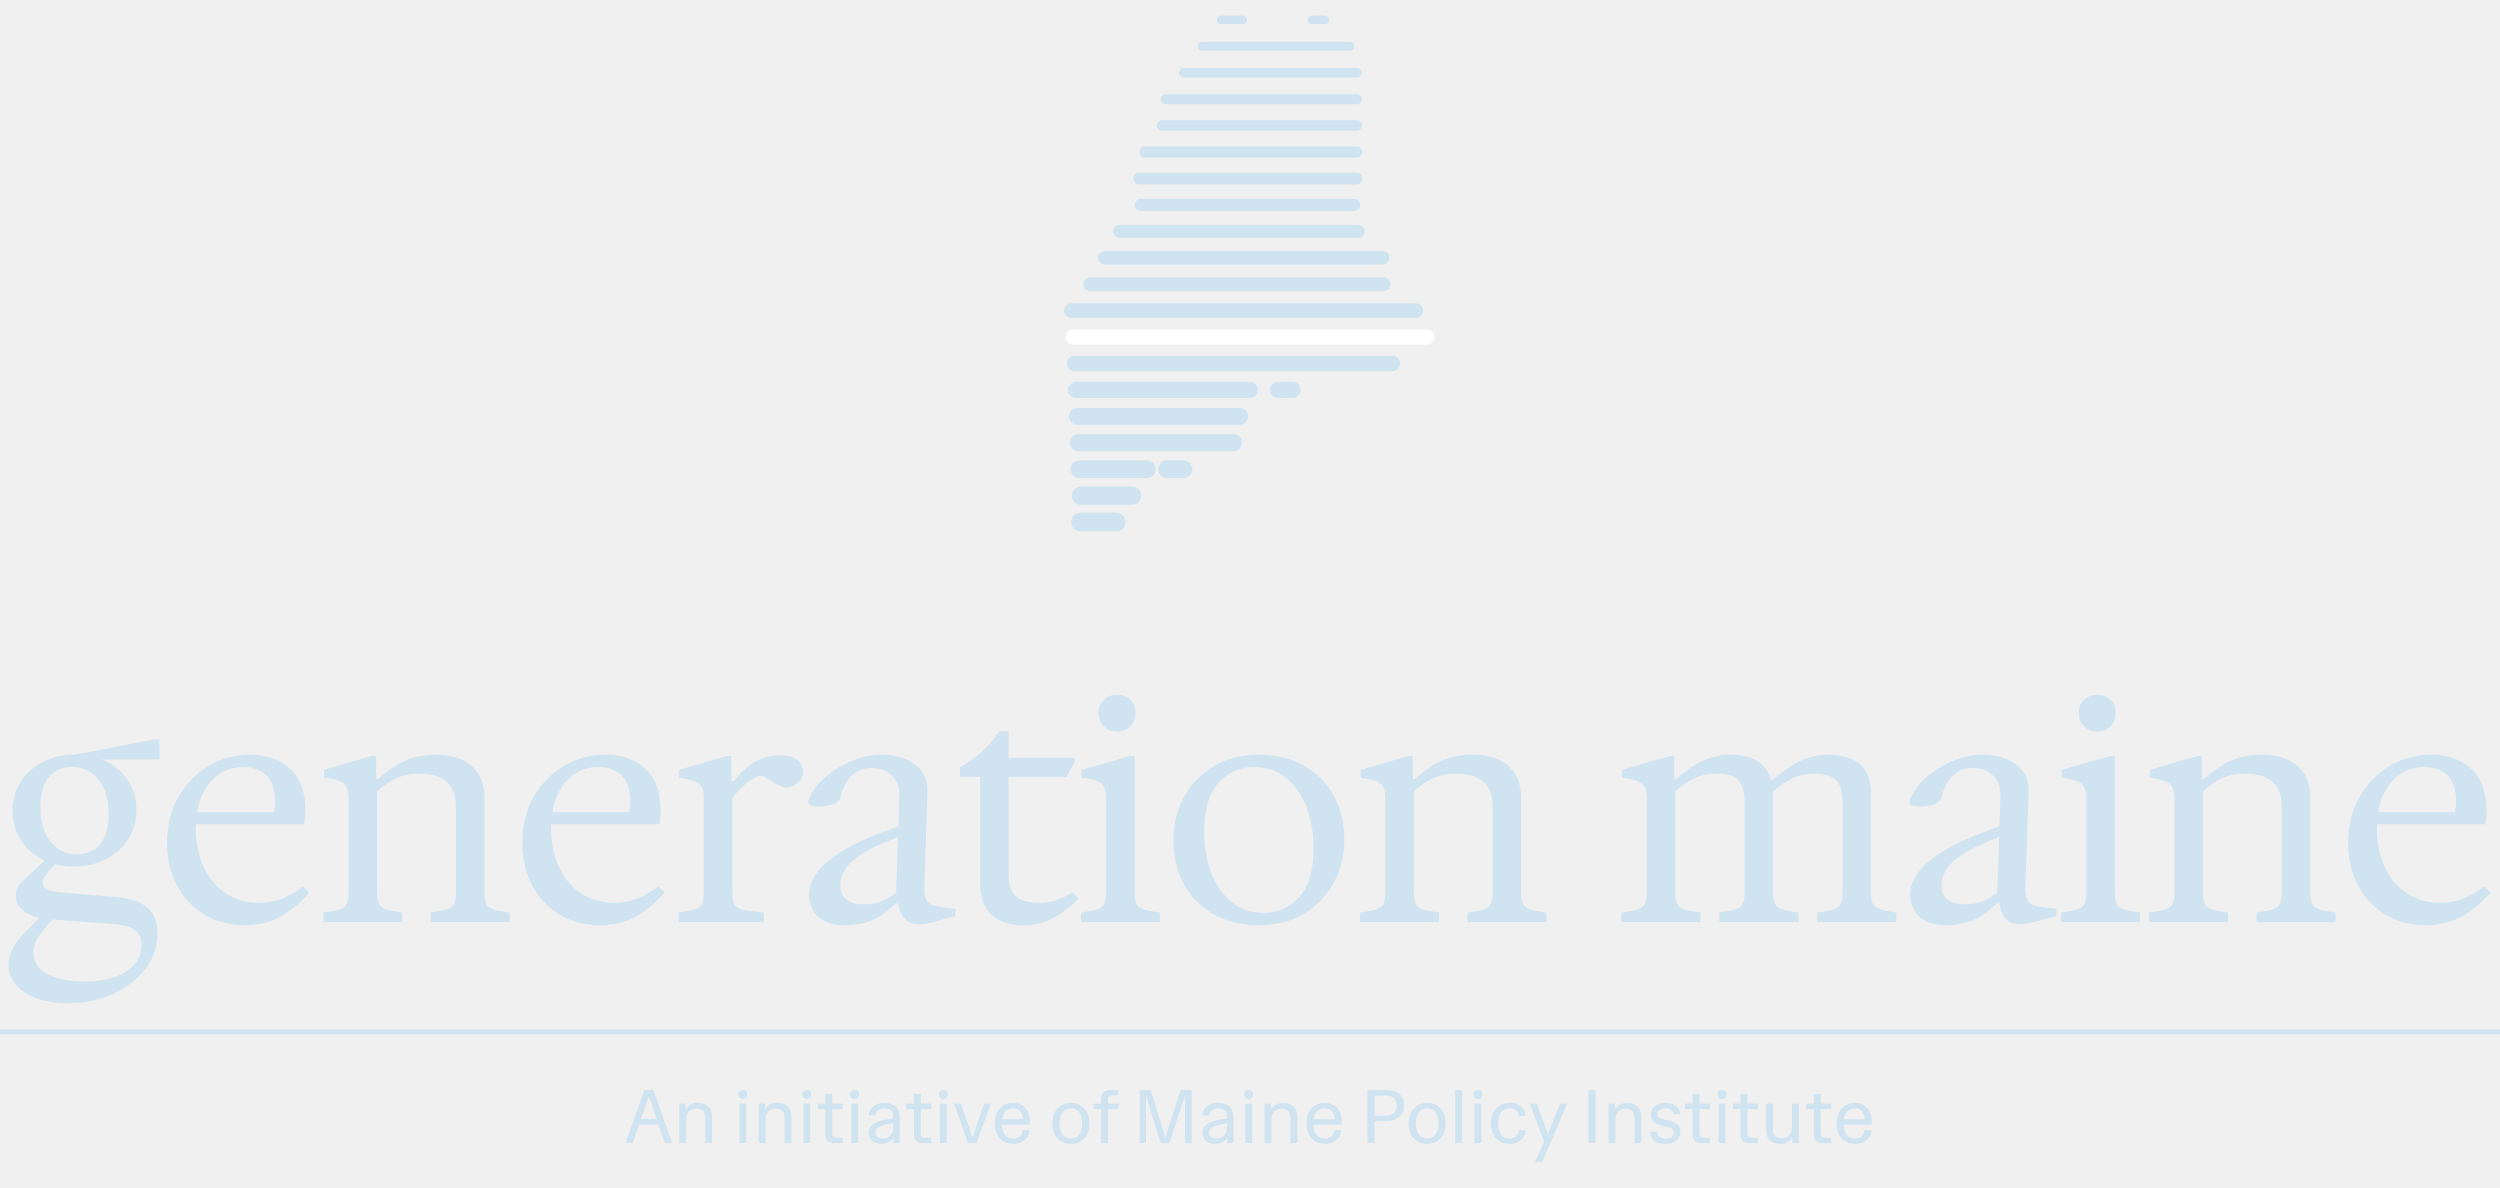
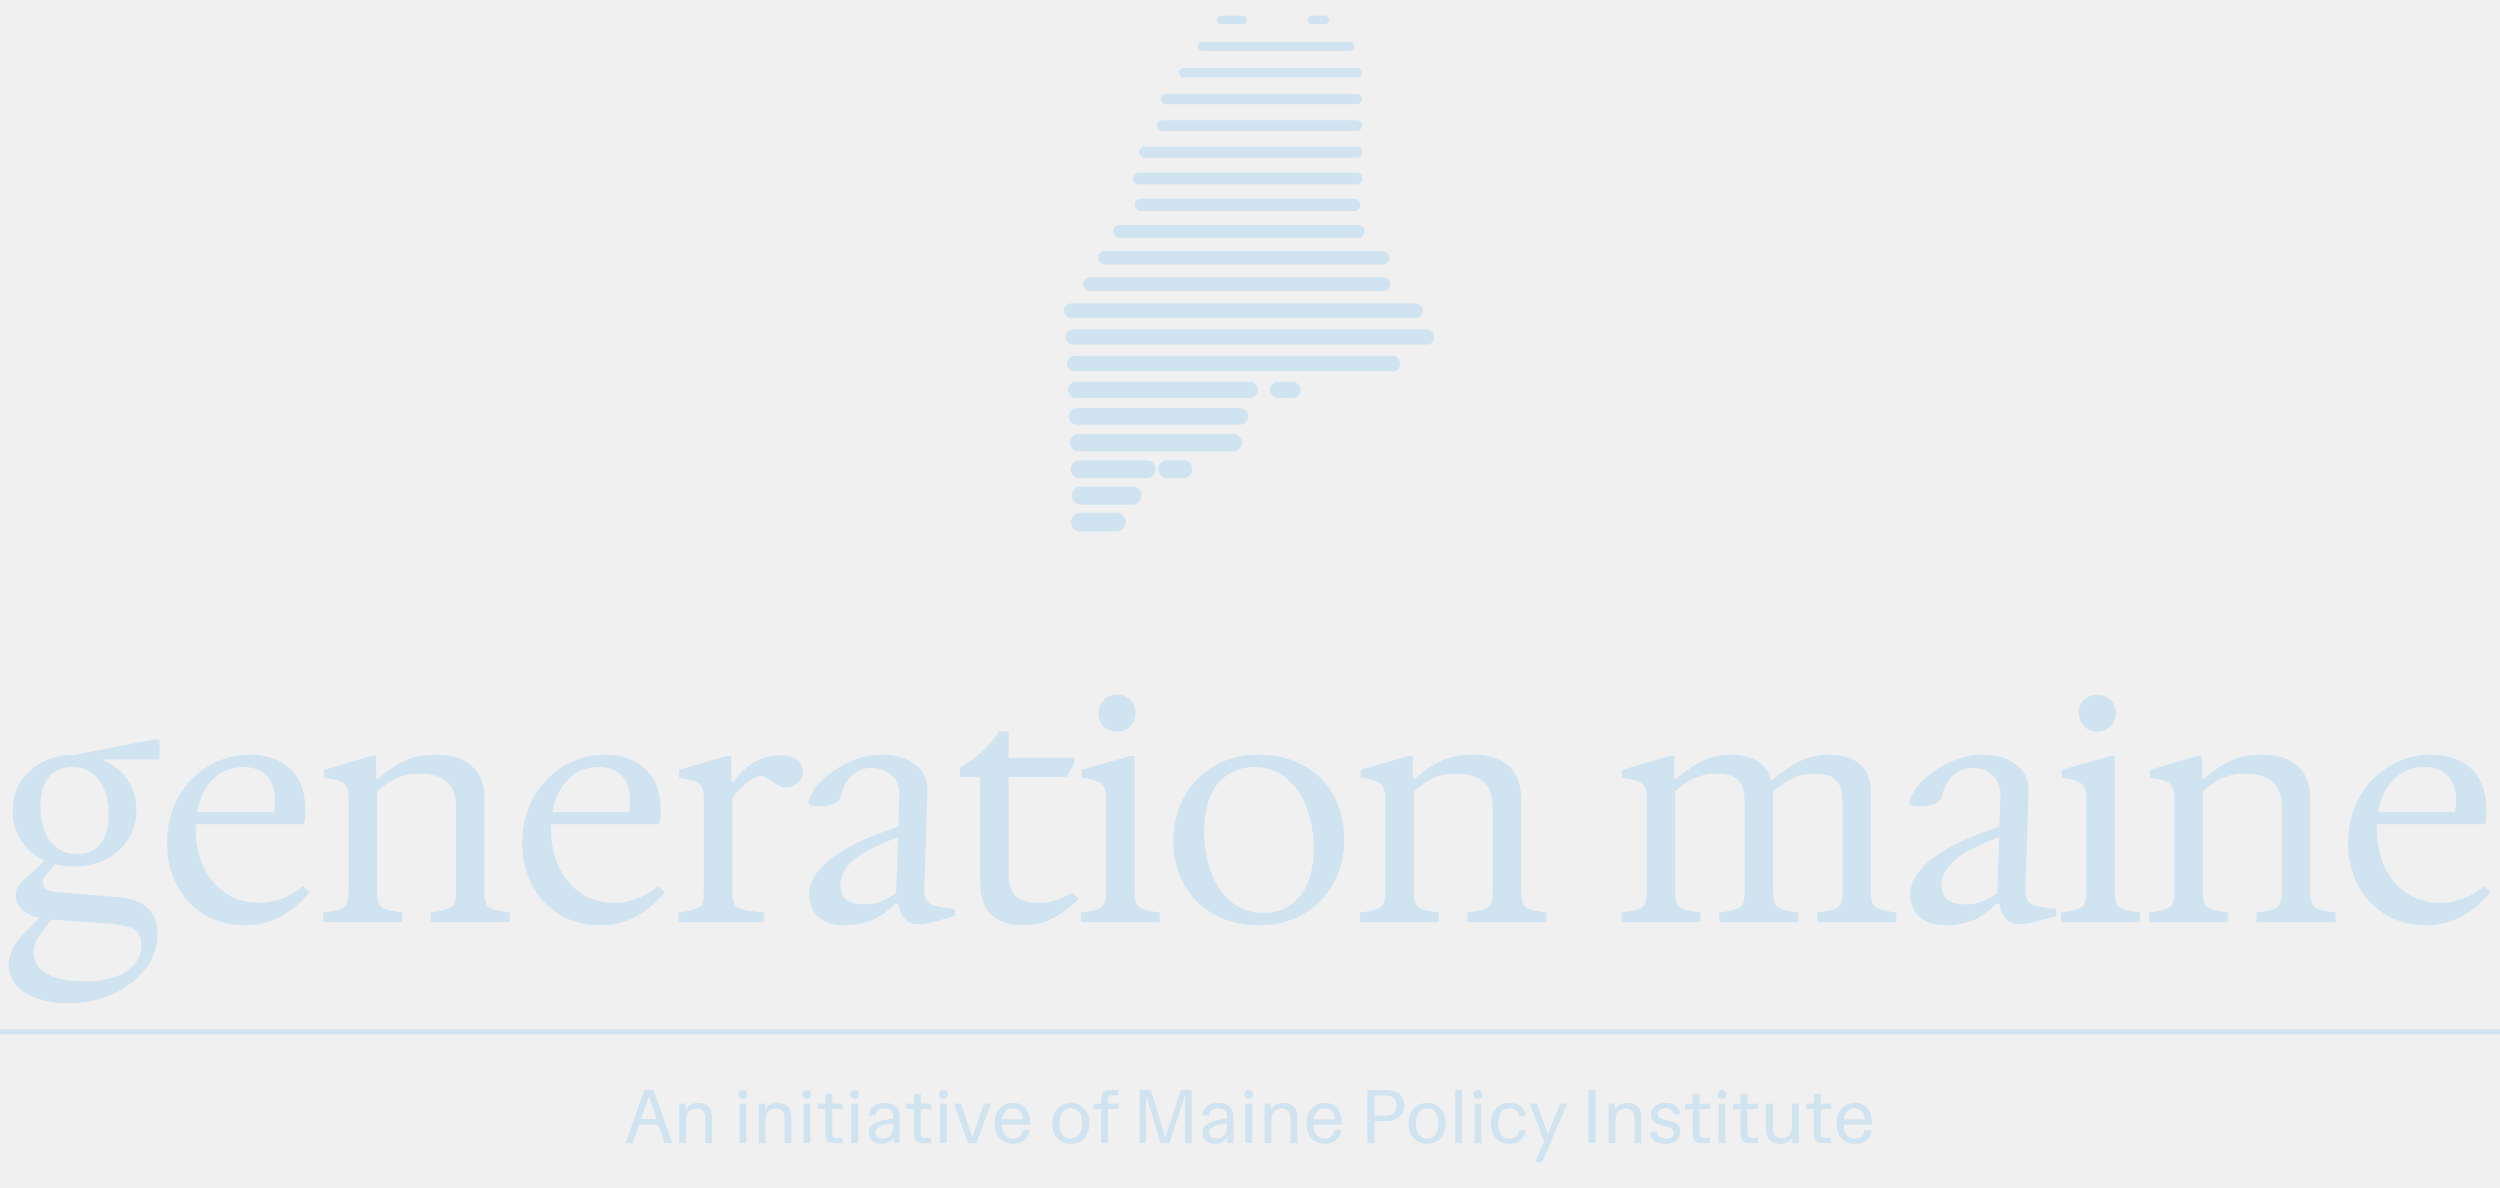
<svg xmlns="http://www.w3.org/2000/svg" viewBox="0 0 791.7 376" width="791.7" height="376" role="img" aria-label="Generation Maine, an initiative of Maine Policy Institute">
  <path d="M386.69 6.3 L393.57 6.3" stroke="#CFE3F0" stroke-width="2.7" stroke-linecap="round" fill="none" />
  <path d="M415.43 6.3 L419.55 6.3" stroke="#CFE3F0" stroke-width="2.7" stroke-linecap="round" fill="none" />
  <path d="M380.77 14.67 L427.41 14.67" stroke="#CFE3F0" stroke-width="2.87" stroke-linecap="round" fill="none" />
  <path d="M374.91 23.04 L429.69 23.04" stroke="#CFE3F0" stroke-width="3.04" stroke-linecap="round" fill="none" />
  <path d="M369.21 31.41 L429.62 31.41" stroke="#CFE3F0" stroke-width="3.21" stroke-linecap="round" fill="none" />
  <path d="M368.04 39.78 L429.62 39.78" stroke="#CFE3F0" stroke-width="3.38" stroke-linecap="round" fill="none" />
  <path d="M362.57 48.15 L429.64 48.15" stroke="#CFE3F0" stroke-width="3.55" stroke-linecap="round" fill="none" />
  <path d="M360.73 56.52 L429.6 56.52" stroke="#CFE3F0" stroke-width="3.73" stroke-linecap="round" fill="none" />
  <path d="M361.36 64.89 L428.82 64.89" stroke="#CFE3F0" stroke-width="3.9" stroke-linecap="round" fill="none" />
  <path d="M354.56 73.26 L430.14 73.26" stroke="#CFE3F0" stroke-width="4.07" stroke-linecap="round" fill="none" />
  <path d="M349.9 81.63 L437.87 81.63" stroke="#CFE3F0" stroke-width="4.24" stroke-linecap="round" fill="none" />
  <path d="M345.3 90 L438.08 90" stroke="#CFE3F0" stroke-width="4.41" stroke-linecap="round" fill="none" />
  <path d="M339.22 98.37 L448.33 98.37" stroke="#CFE3F0" stroke-width="4.58" stroke-linecap="round" fill="none" />
-   <path d="M339.82 106.74 L451.85 106.74" stroke="#FFFFFF" stroke-width="4.75" stroke-linecap="round" fill="none" />
+   <path d="M339.82 106.74 L451.85 106.74" stroke="#CFE3F0" stroke-width="4.75" stroke-linecap="round" fill="none" />
  <path d="M340.32 115.11 L440.94 115.11" stroke="#CFE3F0" stroke-width="4.92" stroke-linecap="round" fill="none" />
  <path d="M340.74 123.48 L395.79 123.48" stroke="#CFE3F0" stroke-width="5.09" stroke-linecap="round" fill="none" />
  <path d="M404.71 123.48 L409.32 123.48" stroke="#CFE3F0" stroke-width="5.09" stroke-linecap="round" fill="none" />
  <path d="M341.14 131.85 L392.62 131.85" stroke="#CFE3F0" stroke-width="5.27" stroke-linecap="round" fill="none" />
  <path d="M341.51 140.22 L390.55 140.22" stroke="#CFE3F0" stroke-width="5.44" stroke-linecap="round" fill="none" />
  <path d="M341.84 148.59 L363.2 148.59" stroke="#CFE3F0" stroke-width="5.61" stroke-linecap="round" fill="none" />
  <path d="M369.59 148.59 L374.78 148.59" stroke="#CFE3F0" stroke-width="5.61" stroke-linecap="round" fill="none" />
  <path d="M342.33 156.96 L358.55 156.96" stroke="#CFE3F0" stroke-width="5.78" stroke-linecap="round" fill="none" />
  <path d="M342.19 165.33 L353.48 165.33" stroke="#CFE3F0" stroke-width="5.95" stroke-linecap="round" fill="none" />
  <g transform="translate(0 214)">
    <path fill="#CFE3F0" d="M21.5 103.7Q13 103.7 7.85 100.3Q2.7 96.9 2.7 91.5Q2.7 89.4 3.85 86.75Q5 84.1 8.4 80.7L13.9 75.2L17.7 75.8Q14.3 79.7 12.45 82.25Q10.6 84.8 10.6 87.6Q10.6 92.1 14.95 94.45Q19.3 96.8 26.9 96.8Q35.3 96.8 40.05 93.6Q44.8 90.4 44.8 85.2Q44.8 81.9 42.6 80.4Q40.4 78.9 34.6 78.5L15.3 77.1Q10.7 76.7 7.85 74.75Q5 72.8 5 69.7Q5 67.1 6.8 65.4Q8.6 63.7 11.4 61.1L14.5 58.1H18.8L15.8 61.5Q14.4 63.1 13.95 63.85Q13.5 64.6 13.5 65.4Q13.5 66.7 14.55 67.5Q15.6 68.3 18 68.5L37.1 70.1Q49.9 71.1 49.9 81.6Q49.9 87.8 46.05 92.8Q42.2 97.8 35.8 100.75Q29.4 103.7 21.5 103.7ZM23.4 60.4Q17.8 60.4 13.4 58.15Q9 55.9 6.5 51.9Q4 47.9 4 42.8Q4 37.6 6.55 33.6Q9.1 29.6 13.6 27.3Q18.1 25 23.8 25L27.9 25.3Q34.7 26.5 38.95 31.1Q43.2 35.7 43.2 42.4Q43.2 47.6 40.65 51.65Q38.1 55.7 33.6 58.05Q29.1 60.4 23.4 60.4ZM24.4 56.5Q29.2 56.5 31.8 53.25Q34.4 50 34.4 43.9Q34.4 39.3 33 35.95Q31.6 32.6 29 30.75Q26.4 28.9 22.8 28.9Q18 28.9 15.4 32.15Q12.8 35.4 12.8 41.5Q12.8 46.1 14.2 49.45Q15.6 52.8 18.25 54.65Q20.9 56.5 24.4 56.5ZM23.8 26.5V25L48.6 20.2H50.5V26.5ZM77.6 79Q70.2 79 64.6 75.55Q59 72.1 55.95 66.2Q52.9 60.3 52.9 52.9Q52.9 44.8 56.45 38.5Q60 32.2 66 28.6Q72 25 79.2 25Q87.1 25 91.9 29.5Q96.7 34 96.7 42.6Q96.7 43.2 96.7 43.85Q96.7 44.5 96.5 45.6L96.3 47H60.4V43.2H86.8Q87.1 41.2 87.1 39.5Q87.1 34.5 84.5 31.7Q81.9 28.9 77 28.9Q70.3 28.9 66.15 34.2Q62 39.5 62 48.4Q62 55.1 64.45 60.45Q66.9 65.8 71.45 68.85Q76 71.9 82.2 71.9Q85.7 71.9 89 70.7Q92.3 69.5 96 66.7L98 68.6Q93.2 74.1 88.3 76.55Q83.4 79 77.6 79ZM102.4 78V75L105.4 74.5Q108.4 74 109.4 72.85Q110.4 71.7 110.4 68.6V38.8Q110.4 35.6 109 34.25Q107.6 32.9 102.6 32.3V29.8L117.7 25.4H119.1V32.7H119.7Q124.5 28.5 128.6 26.75Q132.7 25 138.2 25Q145.3 25 149.35 28.55Q153.4 32.1 153.4 38.6V68.6Q153.4 71.7 154.4 72.85Q155.4 74 158.4 74.5L161.4 75V78H136.4V75L139.4 74.5Q142.4 74 143.4 72.85Q144.4 71.7 144.4 68.6V41.6Q144.4 37.9 143.1 35.6Q141.8 33.3 139.25 32.15Q136.7 31 132.7 31Q128.8 31 125.7 32.35Q122.6 33.7 119.4 36.6V68.6Q119.4 71.7 120.4 72.85Q121.4 74 124.4 74.5L127.4 75V78ZM190.1 79Q182.7 79 177.1 75.55Q171.5 72.1 168.45 66.2Q165.4 60.3 165.4 52.9Q165.4 44.8 168.95 38.5Q172.5 32.2 178.5 28.6Q184.5 25 191.7 25Q199.6 25 204.4 29.5Q209.2 34 209.2 42.6Q209.2 43.2 209.2 43.85Q209.2 44.5 209 45.6L208.8 47H172.9V43.2H199.3Q199.6 41.2 199.6 39.5Q199.6 34.5 197 31.7Q194.4 28.9 189.5 28.9Q182.8 28.9 178.65 34.2Q174.5 39.5 174.5 48.4Q174.5 55.1 176.95 60.45Q179.4 65.8 183.95 68.85Q188.5 71.9 194.7 71.9Q198.2 71.9 201.5 70.7Q204.8 69.5 208.5 66.7L210.5 68.6Q205.7 74.1 200.8 76.55Q195.9 79 190.1 79ZM214.9 78V75L217.9 74.5Q221 74 221.95 72.85Q222.9 71.7 222.9 68.6V38.8Q222.9 35.4 221.35 34.15Q219.8 32.9 215.1 32.3V29.8L230.2 25.4H231.6V33.4H232.5Q235 29.8 238.65 27.5Q242.3 25.2 247 25.2Q250.6 25.2 252.45 26.7Q254.3 28.2 254.3 30.6Q254.3 32.2 253.05 33.5Q251.8 34.8 250.1 35.25Q248.4 35.7 246.8 34.8L242 32Q240.8 31.3 239.1 32.2Q237.4 33.1 235.75 34.55Q234.1 36 233 37.35Q231.9 38.7 231.9 38.9V68.6Q231.9 71.7 232.9 72.85Q233.9 74 236.9 74.4L241.9 75V78ZM267.9 79Q263.4 79 260.85 77.55Q258.3 76.1 257.25 73.85Q256.2 71.6 256.2 69.3Q256.2 65.9 258.65 62.45Q261.1 59 266.75 55.5Q272.4 52 282 48.6L284.5 47.7L284.8 37.8Q284.9 34.1 282.5 31.65Q280.1 29.2 275.8 29.2Q272.4 29.2 269.8 31.5Q267.2 33.8 266.1 38.7Q265.9 39.7 264.05 40.55Q262.2 41.4 259.2 41.4Q257.5 41.4 256.6 41Q255.7 40.6 256.1 39.2Q257.7 35.3 261.4 32.1Q265.1 28.9 269.8 26.95Q274.5 25 279.1 25Q285.6 25 289.75 28.1Q293.9 31.2 293.7 36.8L292.7 67.3Q292.6 71.2 294.65 72.3Q296.7 73.4 302.5 73.8V76.1L299 77Q295.8 78 293.95 78.35Q292.1 78.7 291.1 78.7Q288.4 78.7 287.05 77.5Q285.7 76.3 285.15 74.7Q284.6 73.1 284.4 72.1H283.6Q279.3 76.3 275.55 77.65Q271.8 79 267.9 79ZM273.6 72.4Q277.2 72.4 279.55 71.25Q281.9 70.1 283.8 68.8L284.4 51.1L283.6 51.4Q276.4 54.1 272.6 56.7Q268.8 59.3 267.45 61.7Q266.1 64.1 266.1 66.1Q266.1 72.4 273.6 72.4ZM323.9 79Q317.8 79 314.1 75.8Q310.4 72.6 310.4 65.4V32H304V29Q311.8 24.7 316.4 17.6H319.4V25.8V28.7V62.7Q319.4 66.6 320.7 68.6Q322 70.6 324.25 71.25Q326.5 71.9 329.1 71.9Q332.5 71.9 335 70.9Q337.5 69.9 339.7 68.6L341.5 70.7Q338.4 73.9 334 76.45Q329.6 79 323.9 79ZM315 32V26H340.3V27.5L337.7 32ZM342.3 78V75L345.3 74.5Q348.3 74 349.3 72.85Q350.3 71.7 350.3 68.6V38.8Q350.3 35.6 348.9 34.25Q347.5 32.9 342.5 32.3V29.8L357.9 25.4H359.3V68.6Q359.3 71.7 360.3 72.85Q361.3 74 364.3 74.5L367.3 75V78ZM353.8 17.7Q351.3 17.7 349.6 16.05Q347.9 14.4 347.9 11.8Q347.9 9.2 349.6 7.6Q351.3 6 353.8 6Q356.2 6 357.9 7.6Q359.6 9.2 359.6 11.8Q359.6 14.4 357.9 16.05Q356.2 17.7 353.8 17.7ZM398.6 79Q390.6 79 384.5 75.6Q378.4 72.2 375 66.1Q371.6 60 371.6 52Q371.6 44.4 375 38.3Q378.4 32.2 384.45 28.6Q390.5 25 398.6 25Q406.7 25 412.8 28.4Q418.9 31.8 422.3 37.85Q425.7 43.9 425.7 51.9Q425.7 59.5 422.3 65.65Q418.9 71.8 412.85 75.4Q406.8 79 398.6 79ZM400.2 75.1Q407 75.1 411.5 70Q416 64.9 416 54.6Q416 47.8 413.85 41.95Q411.7 36.1 407.5 32.5Q403.3 28.9 397.1 28.9Q390.3 28.9 385.8 34Q381.3 39.1 381.3 49.5Q381.3 56.2 383.45 62.05Q385.6 67.9 389.8 71.5Q394 75.1 400.2 75.1ZM430.7 78V75L433.7 74.5Q436.7 74 437.7 72.85Q438.7 71.7 438.7 68.6V38.8Q438.7 35.6 437.3 34.25Q435.9 32.9 430.9 32.3V29.8L446 25.4H447.4V32.7H448Q452.8 28.5 456.9 26.75Q461 25 466.5 25Q473.6 25 477.65 28.55Q481.7 32.1 481.7 38.6V68.6Q481.7 71.7 482.7 72.85Q483.7 74 486.7 74.5L489.7 75V78H464.7V75L467.7 74.5Q470.7 74 471.7 72.85Q472.7 71.7 472.7 68.6V41.6Q472.7 37.9 471.4 35.6Q470.1 33.3 467.55 32.15Q465 31 461 31Q457.1 31 454 32.35Q450.9 33.7 447.7 36.6V68.6Q447.7 71.7 448.7 72.85Q449.7 74 452.7 74.5L455.7 75V78ZM513.5 78V75L516.5 74.5Q519.5 74 520.5 72.85Q521.5 71.7 521.5 68.6V38.8Q521.5 35.6 520.1 34.25Q518.7 32.9 513.7 32.3V29.8L528.8 25.4H530.2V32.7H530.8Q535.6 28.5 539.6 26.75Q543.6 25 548.2 25Q552.6 25 556.05 26.75Q559.5 28.5 560.8 33H561.3Q566.5 28.6 570.55 26.8Q574.6 25 579.2 25Q582.9 25 585.9 26.15Q588.9 27.3 590.7 29.95Q592.5 32.6 592.5 37.3V68.6Q592.5 71.7 593.5 72.85Q594.5 74 597.5 74.5L600.5 75V78H575.5V75L578.5 74.5Q581.5 74 582.5 72.85Q583.5 71.7 583.5 68.6V40.3Q583.5 36.3 582.35 34.3Q581.2 32.3 579.2 31.65Q577.2 31 574.6 31Q570.9 31 567.9 32.35Q564.9 33.7 561.5 36.6V68.6Q561.5 71.7 562.5 72.85Q563.5 74 566.5 74.5L569.5 75V78H544.5V75L547.5 74.5Q550.5 74 551.5 72.85Q552.5 71.7 552.5 68.6V40.3Q552.5 36.3 551.35 34.3Q550.2 32.3 548.2 31.65Q546.2 31 543.6 31Q539.9 31 536.8 32.35Q533.7 33.7 530.5 36.6V68.6Q530.5 71.7 531.5 72.85Q532.5 74 535.5 74.5L538.5 75V78ZM616.6 79Q612.1 79 609.55 77.55Q607 76.1 605.95 73.85Q604.9 71.6 604.9 69.3Q604.9 65.9 607.35 62.45Q609.8 59 615.45 55.5Q621.1 52 630.7 48.6L633.2 47.7L633.5 37.8Q633.6 34.1 631.2 31.65Q628.8 29.2 624.5 29.2Q621.1 29.2 618.5 31.5Q615.9 33.8 614.8 38.7Q614.6 39.7 612.75 40.55Q610.9 41.4 607.9 41.4Q606.2 41.4 605.3 41Q604.4 40.6 604.8 39.2Q606.4 35.3 610.1 32.1Q613.8 28.9 618.5 26.95Q623.2 25 627.8 25Q634.3 25 638.45 28.1Q642.6 31.2 642.4 36.8L641.4 67.3Q641.3 71.2 643.35 72.3Q645.4 73.4 651.2 73.8V76.1L647.7 77Q644.5 78 642.65 78.35Q640.8 78.7 639.8 78.7Q637.1 78.7 635.75 77.5Q634.4 76.3 633.85 74.7Q633.3 73.1 633.1 72.1H632.3Q628 76.3 624.25 77.65Q620.5 79 616.6 79ZM622.3 72.4Q625.9 72.4 628.25 71.25Q630.6 70.1 632.5 68.8L633.1 51.1L632.3 51.4Q625.1 54.1 621.3 56.7Q617.5 59.3 616.15 61.7Q614.8 64.1 614.8 66.1Q614.8 72.4 622.3 72.4ZM652.7 78V75L655.7 74.5Q658.7 74 659.7 72.85Q660.7 71.7 660.7 68.6V38.8Q660.7 35.6 659.3 34.25Q657.9 32.9 652.9 32.3V29.8L668.3 25.4H669.7V68.6Q669.7 71.7 670.7 72.85Q671.7 74 674.7 74.5L677.7 75V78ZM664.2 17.7Q661.7 17.7 660 16.05Q658.3 14.4 658.3 11.8Q658.3 9.2 660 7.6Q661.7 6 664.2 6Q666.6 6 668.3 7.6Q670 9.2 670 11.8Q670 14.4 668.3 16.05Q666.6 17.7 664.2 17.7ZM680.6 78V75L683.6 74.5Q686.6 74 687.6 72.85Q688.6 71.7 688.6 68.6V38.8Q688.6 35.6 687.2 34.25Q685.8 32.9 680.8 32.3V29.8L695.9 25.4H697.3V32.7H697.9Q702.7 28.5 706.8 26.75Q710.9 25 716.4 25Q723.5 25 727.55 28.55Q731.6 32.1 731.6 38.6V68.6Q731.6 71.7 732.6 72.85Q733.6 74 736.6 74.5L739.6 75V78H714.6V75L717.6 74.5Q720.6 74 721.6 72.85Q722.6 71.7 722.6 68.6V41.6Q722.6 37.9 721.3 35.6Q720 33.3 717.45 32.15Q714.9 31 710.9 31Q707 31 703.9 32.35Q700.8 33.7 697.6 36.6V68.6Q697.6 71.7 698.6 72.85Q699.6 74 702.6 74.5L705.6 75V78ZM768.3 79Q760.9 79 755.3 75.55Q749.7 72.1 746.65 66.2Q743.6 60.3 743.6 52.9Q743.6 44.8 747.15 38.5Q750.7 32.2 756.7 28.6Q762.7 25 769.9 25Q777.8 25 782.6 29.5Q787.4 34 787.4 42.6Q787.4 43.2 787.4 43.85Q787.4 44.5 787.2 45.6L787 47H751.1V43.2H777.5Q777.8 41.2 777.8 39.5Q777.8 34.5 775.2 31.7Q772.6 28.9 767.7 28.9Q761 28.9 756.85 34.2Q752.7 39.5 752.7 48.4Q752.7 55.1 755.15 60.45Q757.6 65.8 762.15 68.85Q766.7 71.9 772.9 71.9Q776.4 71.9 779.7 70.7Q783 69.5 786.7 66.7L788.7 68.6Q783.9 74.1 779 76.55Q774.1 79 768.3 79Z" />
  </g>
  <rect x="0" y="326" width="791.7" height="1.5" rx="0" fill="#CFE3F0" />
  <path fill="#CFE3F0" d="M198.13 362 204.05 345.2H206.96L212.86 362H210.51L208.52 356.12H202.4L200.36 362ZM205.49 347.12 202.97 354.39H207.94ZM215.12 362V349.52H217.16V351.37Q217.81 350.24 218.86 349.76Q219.92 349.28 221.02 349.28Q223.06 349.28 224.27 350.37Q225.49 351.46 225.49 353.84V362H223.33V354.32Q223.33 352.45 222.57 351.74Q221.81 351.03 220.61 351.03Q219.73 351.03 218.97 351.37Q218.21 351.7 217.75 352.52Q217.28 353.34 217.28 354.78V362ZM234.17 362V349.52H236.33V362ZM235.25 348.01Q234.65 348.01 234.25 347.61Q233.84 347.22 233.84 346.59Q233.84 345.97 234.25 345.58Q234.65 345.2 235.25 345.2Q235.83 345.2 236.24 345.58Q236.65 345.97 236.65 346.59Q236.65 347.22 236.24 347.61Q235.83 348.01 235.25 348.01ZM240.27 362V349.52H242.31V351.37Q242.96 350.24 244.01 349.76Q245.07 349.28 246.17 349.28Q248.21 349.28 249.43 350.37Q250.64 351.46 250.64 353.84V362H248.48V354.32Q248.48 352.45 247.72 351.74Q246.97 351.03 245.77 351.03Q244.88 351.03 244.12 351.37Q243.37 351.7 242.9 352.52Q242.43 353.34 242.43 354.78V362ZM254.43 362V349.52H256.59V362ZM255.51 348.01Q254.91 348.01 254.5 347.61Q254.09 347.22 254.09 346.59Q254.09 345.97 254.5 345.58Q254.91 345.2 255.51 345.2Q256.09 345.2 256.49 345.58Q256.9 345.97 256.9 346.59Q256.9 347.22 256.49 347.61Q256.09 348.01 255.51 348.01ZM264.44 362Q263.38 362 262.7 361.72Q262.01 361.45 261.69 360.74Q261.37 360.03 261.37 358.74V351.2H258.97V349.52H261.37V346.42H263.53V349.52H266.84V351.2H263.53V358.57Q263.53 359.38 263.68 359.76Q263.84 360.13 264.2 360.22Q264.56 360.32 265.13 360.32H266.84V362ZM269.6 362V349.52H271.76V362ZM270.68 348.01Q270.08 348.01 269.67 347.61Q269.26 347.22 269.26 346.59Q269.26 345.97 269.67 345.58Q270.08 345.2 270.68 345.2Q271.25 345.2 271.66 345.58Q272.07 345.97 272.07 346.59Q272.07 347.22 271.66 347.61Q271.25 348.01 270.68 348.01ZM279.01 362.24Q277.25 362.24 276.17 361.28Q275.09 360.32 275.09 358.76Q275.09 356.86 276.93 355.78Q278.77 354.7 282.87 354.22V353.48Q282.87 352.21 282.14 351.58Q281.41 350.96 280.13 350.96Q278.81 350.96 278.03 351.6Q277.25 352.23 277.21 353.24H275.09Q275.14 352.09 275.77 351.2Q276.39 350.31 277.51 349.8Q278.62 349.28 280.09 349.28Q282.41 349.28 283.66 350.47Q284.91 351.66 284.91 353.86V362H282.97V360.25Q282.39 361.21 281.36 361.72Q280.33 362.24 279.01 362.24ZM277.21 358.66Q277.21 359.55 277.83 360.06Q278.45 360.56 279.56 360.56Q281.09 360.56 281.98 359.59Q282.87 358.62 282.87 356.94V355.74Q279.92 356.05 278.56 356.76Q277.21 357.46 277.21 358.66ZM292.49 362Q291.44 362 290.75 361.72Q290.07 361.45 289.75 360.74Q289.42 360.03 289.42 358.74V351.2H287.02V349.52H289.42V346.42H291.58V349.52H294.89V351.2H291.58V358.57Q291.58 359.38 291.74 359.76Q291.89 360.13 292.25 360.22Q292.61 360.32 293.19 360.32H294.89V362ZM297.65 362V349.52H299.81V362ZM298.73 348.01Q298.13 348.01 297.73 347.61Q297.32 347.22 297.32 346.59Q297.32 345.97 297.73 345.58Q298.13 345.2 298.73 345.2Q299.31 345.2 299.72 345.58Q300.13 345.97 300.13 346.59Q300.13 347.22 299.72 347.61Q299.31 348.01 298.73 348.01ZM306.58 362 302.12 349.52H304.37L307.93 360.25L311.62 349.52H313.81L309.22 362ZM320.91 362.24Q319.11 362.24 317.78 361.45Q316.45 360.66 315.73 359.19Q315.01 357.73 315.01 355.76Q315.01 353.77 315.73 352.32Q316.45 350.86 317.74 350.07Q319.04 349.28 320.77 349.28Q323.33 349.28 324.75 350.89Q326.17 352.5 326.17 355.35V356.14H317.21Q317.31 358.28 318.26 359.42Q319.21 360.56 320.91 360.56Q322.21 360.56 322.97 359.86Q323.74 359.17 323.84 357.92H326Q325.97 359.17 325.29 360.14Q324.61 361.11 323.48 361.68Q322.35 362.24 320.91 362.24ZM320.77 350.96Q319.35 350.96 318.45 351.86Q317.55 352.76 317.31 354.46H324.01Q323.91 352.83 323.08 351.9Q322.25 350.96 320.77 350.96ZM339.1 362.24Q337.3 362.24 335.98 361.4Q334.66 360.56 333.94 359.1Q333.22 357.63 333.22 355.76Q333.22 353.89 333.94 352.42Q334.66 350.96 335.98 350.12Q337.3 349.28 339.1 349.28Q340.93 349.28 342.23 350.12Q343.54 350.96 344.26 352.42Q344.98 353.89 344.98 355.76Q344.98 357.63 344.26 359.1Q343.54 360.56 342.23 361.4Q340.93 362.24 339.1 362.24ZM339.1 360.56Q340.85 360.56 341.78 359.23Q342.7 357.9 342.7 355.76Q342.7 353.62 341.78 352.29Q340.85 350.96 339.1 350.96Q337.35 350.96 336.43 352.29Q335.5 353.62 335.5 355.76Q335.5 357.9 336.43 359.23Q337.35 360.56 339.1 360.56ZM348.7 362V351.2H346.3V349.52H348.7V348.46Q348.7 347.14 349.03 346.45Q349.35 345.75 350.03 345.48Q350.72 345.2 351.77 345.2H354.17V346.88H352.47Q351.89 346.88 351.53 346.98Q351.17 347.07 351.02 347.44Q350.86 347.82 350.86 348.63V349.52H354.17V351.2H350.86V362ZM360.92 362V345.2H364.45L369.01 360.25L373.93 345.2H377.38V362H375.27V346.86L370.3 362H367.57L362.93 346.86V362ZM384.7 362.24Q382.95 362.24 381.87 361.28Q380.79 360.32 380.79 358.76Q380.79 356.86 382.63 355.78Q384.46 354.7 388.57 354.22V353.48Q388.57 352.21 387.83 351.58Q387.1 350.96 385.83 350.96Q384.51 350.96 383.73 351.6Q382.95 352.23 382.9 353.24H380.79Q380.84 352.09 381.46 351.2Q382.09 350.31 383.2 349.8Q384.32 349.28 385.78 349.28Q388.11 349.28 389.36 350.47Q390.61 351.66 390.61 353.86V362H388.66V360.25Q388.09 361.21 387.05 361.72Q386.02 362.24 384.7 362.24ZM382.9 358.66Q382.9 359.55 383.53 360.06Q384.15 360.56 385.25 360.56Q386.79 360.56 387.68 359.59Q388.57 358.62 388.57 356.94V355.74Q385.61 356.05 384.26 356.76Q382.9 357.46 382.9 358.66ZM394.37 362V349.52H396.53V362ZM395.45 348.01Q394.85 348.01 394.45 347.61Q394.04 347.22 394.04 346.59Q394.04 345.97 394.45 345.58Q394.85 345.2 395.45 345.2Q396.03 345.2 396.44 345.58Q396.85 345.97 396.85 346.59Q396.85 347.22 396.44 347.61Q396.03 348.01 395.45 348.01ZM400.47 362V349.52H402.51V351.37Q403.16 350.24 404.21 349.76Q405.27 349.28 406.37 349.28Q408.41 349.28 409.63 350.37Q410.84 351.46 410.84 353.84V362H408.68V354.32Q408.68 352.45 407.92 351.74Q407.17 351.03 405.97 351.03Q405.08 351.03 404.32 351.37Q403.57 351.7 403.1 352.52Q402.63 353.34 402.63 354.78V362ZM419.62 362.24Q417.82 362.24 416.49 361.45Q415.16 360.66 414.44 359.19Q413.72 357.73 413.72 355.76Q413.72 353.77 414.44 352.32Q415.16 350.86 416.45 350.07Q417.75 349.28 419.48 349.28Q422.05 349.28 423.46 350.89Q424.88 352.5 424.88 355.35V356.14H415.93Q416.02 358.28 416.97 359.42Q417.92 360.56 419.62 360.56Q420.92 360.56 421.69 359.86Q422.45 359.17 422.55 357.92H424.71Q424.69 359.17 424 360.14Q423.32 361.11 422.19 361.68Q421.06 362.24 419.62 362.24ZM419.48 350.96Q418.06 350.96 417.16 351.86Q416.26 352.76 416.02 354.46H422.72Q422.62 352.83 421.79 351.9Q420.97 350.96 419.48 350.96ZM433.04 362V345.2H439.06Q441.7 345.2 443.19 346.47Q444.68 347.74 444.68 350.05Q444.68 351.58 443.97 352.7Q443.26 353.82 442 354.43Q440.74 355.04 439.06 355.04H435.29V362ZM435.29 353.31H438.94Q440.5 353.31 441.4 352.5Q442.3 351.68 442.3 350.05Q442.3 348.44 441.38 347.68Q440.45 346.93 438.73 346.93H435.29ZM451.95 362.24Q450.15 362.24 448.83 361.4Q447.51 360.56 446.79 359.1Q446.07 357.63 446.07 355.76Q446.07 353.89 446.79 352.42Q447.51 350.96 448.83 350.12Q450.15 349.28 451.95 349.28Q453.77 349.28 455.08 350.12Q456.39 350.96 457.11 352.42Q457.83 353.89 457.83 355.76Q457.83 357.63 457.11 359.1Q456.39 360.56 455.08 361.4Q453.77 362.24 451.95 362.24ZM451.95 360.56Q453.7 360.56 454.63 359.23Q455.55 357.9 455.55 355.76Q455.55 353.62 454.63 352.29Q453.7 350.96 451.95 350.96Q450.2 350.96 449.27 352.29Q448.35 353.62 448.35 355.76Q448.35 357.9 449.27 359.23Q450.2 360.56 451.95 360.56ZM460.85 362V345.2H463.01V362ZM466.95 362V349.52H469.11V362ZM468.03 348.01Q467.43 348.01 467.02 347.61Q466.61 347.22 466.61 346.59Q466.61 345.97 467.02 345.58Q467.43 345.2 468.03 345.2Q468.61 345.2 469.01 345.58Q469.42 345.97 469.42 346.59Q469.42 347.22 469.01 347.61Q468.61 348.01 468.03 348.01ZM478.06 362.24Q476.17 362.24 474.85 361.4Q473.53 360.56 472.84 359.1Q472.16 357.63 472.16 355.76Q472.16 353.89 472.85 352.42Q473.55 350.96 474.88 350.12Q476.21 349.28 478.11 349.28Q479.43 349.28 480.56 349.78Q481.69 350.29 482.39 351.21Q483.1 352.14 483.1 353.43H480.97Q480.89 352.16 480.08 351.56Q479.26 350.96 478.11 350.96Q476.21 350.96 475.33 352.29Q474.44 353.62 474.44 355.76Q474.44 357.9 475.3 359.23Q476.17 360.56 478.06 360.56Q479.24 360.56 480.07 359.91Q480.89 359.26 480.99 357.92H483.15Q483.13 359.26 482.39 360.24Q481.66 361.21 480.52 361.72Q479.38 362.24 478.06 362.24ZM486.1 367.93 489.03 361.57 484.45 349.52H486.73L490.16 359.19L494.07 349.52H496.3L488.43 367.93ZM503.02 362V345.2H505.28V362ZM509.41 362V349.52H511.45V351.37Q512.09 350.24 513.15 349.76Q514.21 349.28 515.31 349.28Q517.35 349.28 518.56 350.37Q519.77 351.46 519.77 353.84V362H517.61V354.32Q517.61 352.45 516.86 351.74Q516.1 351.03 514.9 351.03Q514.01 351.03 513.26 351.37Q512.5 351.7 512.03 352.52Q511.57 353.34 511.57 354.78V362ZM527.48 362.24Q525.39 362.24 524.03 361.34Q522.68 360.44 522.56 358.45H524.81Q524.81 359.48 525.55 360.04Q526.28 360.61 527.5 360.61Q528.68 360.61 529.34 360.14Q530 359.67 530 358.74Q530 357.37 528.44 356.96L525.99 356.31Q524.41 355.9 523.61 355.12Q522.82 354.34 522.82 352.88Q522.82 351.87 523.4 351.06Q523.97 350.24 525.02 349.76Q526.06 349.28 527.45 349.28Q529.04 349.28 530.03 349.77Q531.03 350.26 531.53 351.08Q532.04 351.9 532.06 352.83H529.9Q529.83 352.04 529.27 351.48Q528.7 350.91 527.43 350.91Q526.28 350.91 525.62 351.39Q524.96 351.87 524.96 352.69Q524.96 353.55 525.5 353.91Q526.04 354.27 526.69 354.44L529.06 355.06Q530.74 355.5 531.44 356.26Q532.13 357.03 532.13 358.33Q532.13 360.13 530.87 361.18Q529.61 362.24 527.48 362.24ZM539.09 362Q538.04 362 537.35 361.72Q536.67 361.45 536.35 360.74Q536.02 360.03 536.02 358.74V351.2H533.62V349.52H536.02V346.42H538.18V349.52H541.49V351.2H538.18V358.57Q538.18 359.38 538.34 359.76Q538.49 360.13 538.85 360.22Q539.21 360.32 539.79 360.32H541.49V362ZM544.25 362V349.52H546.41V362ZM545.33 348.01Q544.73 348.01 544.33 347.61Q543.92 347.22 543.92 346.59Q543.92 345.97 544.33 345.58Q544.73 345.2 545.33 345.2Q545.91 345.2 546.32 345.58Q546.73 345.97 546.73 346.59Q546.73 347.22 546.32 347.61Q545.91 348.01 545.33 348.01ZM554.26 362Q553.21 362 552.52 361.72Q551.84 361.45 551.51 360.74Q551.19 360.03 551.19 358.74V351.2H548.79V349.52H551.19V346.42H553.35V349.52H556.66V351.2H553.35V358.57Q553.35 359.38 553.51 359.76Q553.66 360.13 554.02 360.22Q554.38 360.32 554.96 360.32H556.66V362ZM563.74 362.24Q561.7 362.24 560.49 361.15Q559.28 360.06 559.28 357.68V349.52H561.44V357.2Q561.44 359.07 562.21 359.78Q562.97 360.49 564.15 360.49Q565.04 360.49 565.79 360.15Q566.55 359.82 567.02 358.99Q567.49 358.16 567.49 356.74V349.52H569.65V362H567.61V360.15Q566.96 361.28 565.9 361.76Q564.85 362.24 563.74 362.24ZM577.49 362Q576.44 362 575.75 361.72Q575.07 361.45 574.75 360.74Q574.42 360.03 574.42 358.74V351.2H572.02V349.52H574.42V346.42H576.58V349.52H579.89V351.2H576.58V358.57Q576.58 359.38 576.74 359.76Q576.89 360.13 577.25 360.22Q577.61 360.32 578.19 360.32H579.89V362ZM587.5 362.24Q585.7 362.24 584.37 361.45Q583.04 360.66 582.32 359.19Q581.6 357.73 581.6 355.76Q581.6 353.77 582.32 352.32Q583.04 350.86 584.33 350.07Q585.63 349.28 587.36 349.28Q589.93 349.28 591.34 350.89Q592.76 352.5 592.76 355.35V356.14H583.81Q583.9 358.28 584.85 359.42Q585.8 360.56 587.5 360.56Q588.8 360.56 589.57 359.86Q590.33 359.17 590.43 357.92H592.59Q592.57 359.17 591.88 360.14Q591.2 361.11 590.07 361.68Q588.94 362.24 587.5 362.24ZM587.36 350.96Q585.94 350.96 585.04 351.86Q584.14 352.76 583.9 354.46H590.6Q590.5 352.83 589.67 351.9Q588.85 350.96 587.36 350.96Z" />
</svg>
